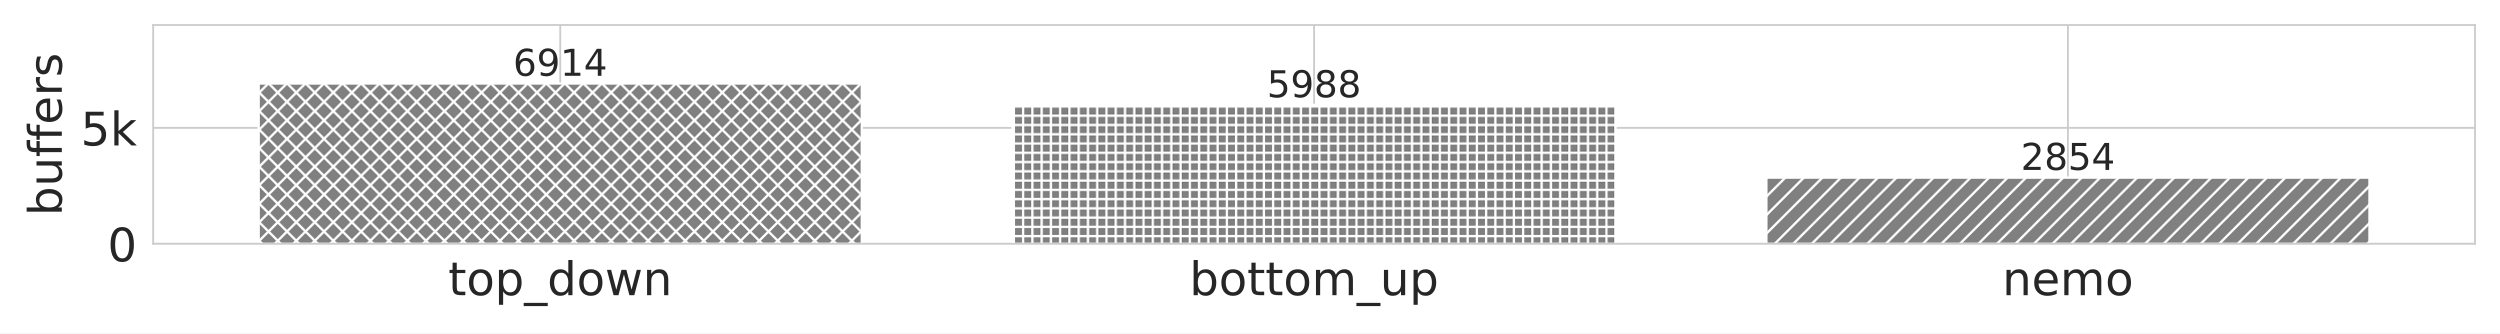
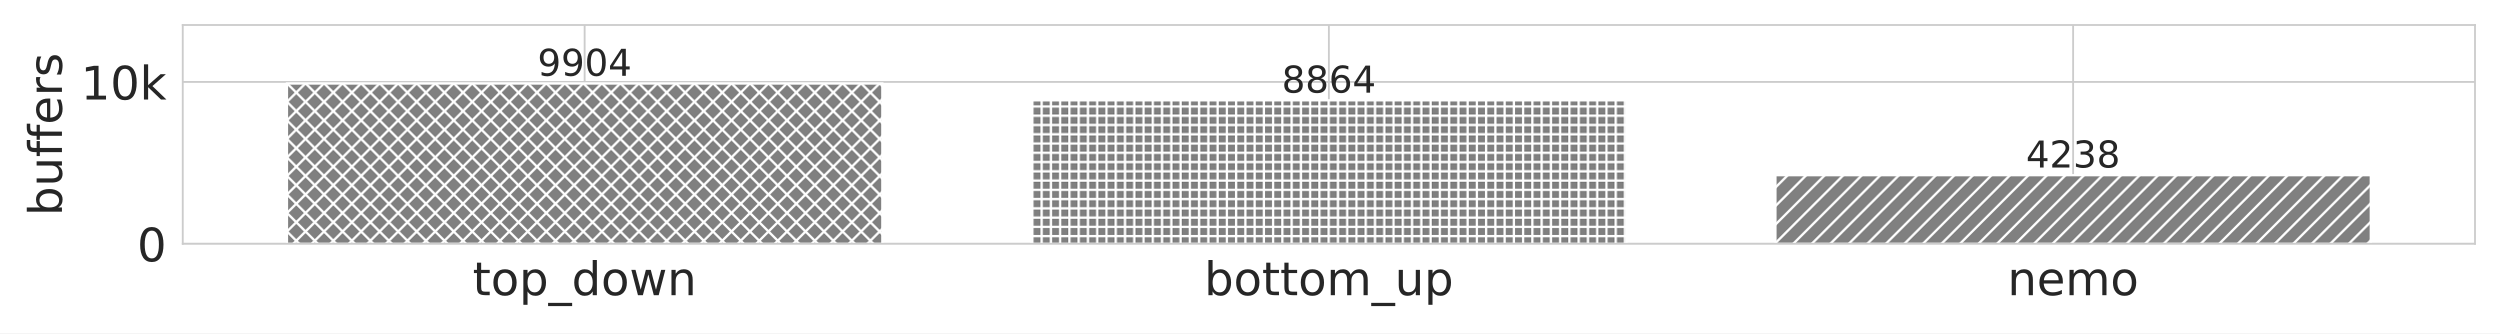
<svg xmlns="http://www.w3.org/2000/svg" xmlns:xlink="http://www.w3.org/1999/xlink" width="1080pt" height="144pt" viewBox="0 0 1080 144" version="1.1">
  <defs>
    <style type="text/css">*{stroke-linejoin: round; stroke-linecap: butt}</style>
  </defs>
  <g id="figure_1">
    <g id="patch_1">
      <path d="M 0 144  L 1080 144  L 1080 0  L 0 0  z " style="fill: #ffffff" />
    </g>
    <g id="axes_1">
      <g id="patch_2">
-         <path d="M 66.17 105.32  L 1069.2 105.32  L 1069.2 10.8  L 66.17 10.8  z " style="fill: #ffffff" />
+         <path d="M 78.95 105.32  L 1069.2 105.32  L 1069.2 10.8  L 78.95 10.8  z " style="fill: #ffffff" />
      </g>
      <g id="matplotlib.axis_1">
        <g id="xtick_1">
          <g id="line2d_1">
-             <path d="M 242.026 105.32  L 242.026 10.8  " clip-path="url(#pe66ab3995e)" style="fill: none; stroke: #cccccc; stroke-width: 0.8; stroke-linecap: round" />
+             <path d="M 252.565 105.32  L 252.565 10.8  " clip-path="url(#pbf3055d707)" style="fill: none; stroke: #cccccc; stroke-width: 0.8; stroke-linecap: round" />
          </g>
          <g id="text_1">
-             <g style="fill: #262626" transform="translate(193.6556 127.5169) scale(0.2 -0.2)">
+             <g style="fill: #262626" transform="translate(204.1949 127.5169) scale(0.2 -0.2)">
              <defs>
                <path id="DejaVuSans-74" d="M 1172 4494  L 1172 3500  L 2356 3500  L 2356 3053  L 1172 3053  L 1172 1153  Q 1172 725 1289 603  Q 1406 481 1766 481  L 2356 481  L 2356 0  L 1766 0  Q 1100 0 847 248  Q 594 497 594 1153  L 594 3053  L 172 3053  L 172 3500  L 594 3500  L 594 4494  L 1172 4494  z " transform="scale(0.015625)" />
                <path id="DejaVuSans-6f" d="M 1959 3097  Q 1497 3097 1228 2736  Q 959 2375 959 1747  Q 959 1119 1226 758  Q 1494 397 1959 397  Q 2419 397 2687 759  Q 2956 1122 2956 1747  Q 2956 2369 2687 2733  Q 2419 3097 1959 3097  z M 1959 3584  Q 2709 3584 3137 3096  Q 3566 2609 3566 1747  Q 3566 888 3137 398  Q 2709 -91 1959 -91  Q 1206 -91 779 398  Q 353 888 353 1747  Q 353 2609 779 3096  Q 1206 3584 1959 3584  z " transform="scale(0.015625)" />
                <path id="DejaVuSans-70" d="M 1159 525  L 1159 -1331  L 581 -1331  L 581 3500  L 1159 3500  L 1159 2969  Q 1341 3281 1617 3432  Q 1894 3584 2278 3584  Q 2916 3584 3314 3078  Q 3713 2572 3713 1747  Q 3713 922 3314 415  Q 2916 -91 2278 -91  Q 1894 -91 1617 61  Q 1341 213 1159 525  z M 3116 1747  Q 3116 2381 2855 2742  Q 2594 3103 2138 3103  Q 1681 3103 1420 2742  Q 1159 2381 1159 1747  Q 1159 1113 1420 752  Q 1681 391 2138 391  Q 2594 391 2855 752  Q 3116 1113 3116 1747  z " transform="scale(0.015625)" />
                <path id="DejaVuSans-5f" d="M 3263 -1063  L 3263 -1509  L -63 -1509  L -63 -1063  L 3263 -1063  z " transform="scale(0.015625)" />
                <path id="DejaVuSans-64" d="M 2906 2969  L 2906 4863  L 3481 4863  L 3481 0  L 2906 0  L 2906 525  Q 2725 213 2448 61  Q 2172 -91 1784 -91  Q 1150 -91 751 415  Q 353 922 353 1747  Q 353 2572 751 3078  Q 1150 3584 1784 3584  Q 2172 3584 2448 3432  Q 2725 3281 2906 2969  z M 947 1747  Q 947 1113 1208 752  Q 1469 391 1925 391  Q 2381 391 2643 752  Q 2906 1113 2906 1747  Q 2906 2381 2643 2742  Q 2381 3103 1925 3103  Q 1469 3103 1208 2742  Q 947 2381 947 1747  z " transform="scale(0.015625)" />
                <path id="DejaVuSans-77" d="M 269 3500  L 844 3500  L 1563 769  L 2278 3500  L 2956 3500  L 3675 769  L 4391 3500  L 4966 3500  L 4050 0  L 3372 0  L 2619 2869  L 1863 0  L 1184 0  L 269 3500  z " transform="scale(0.015625)" />
                <path id="DejaVuSans-6e" d="M 3513 2113  L 3513 0  L 2938 0  L 2938 2094  Q 2938 2591 2744 2837  Q 2550 3084 2163 3084  Q 1697 3084 1428 2787  Q 1159 2491 1159 1978  L 1159 0  L 581 0  L 581 3500  L 1159 3500  L 1159 2956  Q 1366 3272 1645 3428  Q 1925 3584 2291 3584  Q 2894 3584 3203 3211  Q 3513 2838 3513 2113  z " transform="scale(0.015625)" />
              </defs>
              <use xlink:href="#DejaVuSans-74" />
              <use xlink:href="#DejaVuSans-6f" x="39.209" />
              <use xlink:href="#DejaVuSans-70" x="100.391" />
              <use xlink:href="#DejaVuSans-5f" x="163.867" />
              <use xlink:href="#DejaVuSans-64" x="213.867" />
              <use xlink:href="#DejaVuSans-6f" x="277.344" />
              <use xlink:href="#DejaVuSans-77" x="338.525" />
              <use xlink:href="#DejaVuSans-6e" x="420.312" />
            </g>
          </g>
        </g>
        <g id="xtick_2">
          <g id="line2d_2">
-             <path d="M 567.685 105.32  L 567.685 10.8  " clip-path="url(#pe66ab3995e)" style="fill: none; stroke: #cccccc; stroke-width: 0.8; stroke-linecap: round" />
+             <path d="M 574.075 105.32  L 574.075 10.8  " clip-path="url(#pbf3055d707)" style="fill: none; stroke: #cccccc; stroke-width: 0.8; stroke-linecap: round" />
          </g>
          <g id="text_2">
-             <g style="fill: #262626" transform="translate(513.8319 127.5169) scale(0.2 -0.2)">
+             <g style="fill: #262626" transform="translate(520.2219 127.5169) scale(0.2 -0.2)">
              <defs>
                <path id="DejaVuSans-62" d="M 3116 1747  Q 3116 2381 2855 2742  Q 2594 3103 2138 3103  Q 1681 3103 1420 2742  Q 1159 2381 1159 1747  Q 1159 1113 1420 752  Q 1681 391 2138 391  Q 2594 391 2855 752  Q 3116 1113 3116 1747  z M 1159 2969  Q 1341 3281 1617 3432  Q 1894 3584 2278 3584  Q 2916 3584 3314 3078  Q 3713 2572 3713 1747  Q 3713 922 3314 415  Q 2916 -91 2278 -91  Q 1894 -91 1617 61  Q 1341 213 1159 525  L 1159 0  L 581 0  L 581 4863  L 1159 4863  L 1159 2969  z " transform="scale(0.015625)" />
                <path id="DejaVuSans-6d" d="M 3328 2828  Q 3544 3216 3844 3400  Q 4144 3584 4550 3584  Q 5097 3584 5394 3201  Q 5691 2819 5691 2113  L 5691 0  L 5113 0  L 5113 2094  Q 5113 2597 4934 2840  Q 4756 3084 4391 3084  Q 3944 3084 3684 2787  Q 3425 2491 3425 1978  L 3425 0  L 2847 0  L 2847 2094  Q 2847 2600 2669 2842  Q 2491 3084 2119 3084  Q 1678 3084 1418 2786  Q 1159 2488 1159 1978  L 1159 0  L 581 0  L 581 3500  L 1159 3500  L 1159 2956  Q 1356 3278 1631 3431  Q 1906 3584 2284 3584  Q 2666 3584 2933 3390  Q 3200 3197 3328 2828  z " transform="scale(0.015625)" />
                <path id="DejaVuSans-75" d="M 544 1381  L 544 3500  L 1119 3500  L 1119 1403  Q 1119 906 1312 657  Q 1506 409 1894 409  Q 2359 409 2629 706  Q 2900 1003 2900 1516  L 2900 3500  L 3475 3500  L 3475 0  L 2900 0  L 2900 538  Q 2691 219 2414 64  Q 2138 -91 1772 -91  Q 1169 -91 856 284  Q 544 659 544 1381  z M 1991 3584  L 1991 3584  z " transform="scale(0.015625)" />
              </defs>
              <use xlink:href="#DejaVuSans-62" />
              <use xlink:href="#DejaVuSans-6f" x="63.477" />
              <use xlink:href="#DejaVuSans-74" x="124.658" />
              <use xlink:href="#DejaVuSans-74" x="163.867" />
              <use xlink:href="#DejaVuSans-6f" x="203.076" />
              <use xlink:href="#DejaVuSans-6d" x="264.258" />
              <use xlink:href="#DejaVuSans-5f" x="361.67" />
              <use xlink:href="#DejaVuSans-75" x="411.67" />
              <use xlink:href="#DejaVuSans-70" x="475.049" />
            </g>
          </g>
        </g>
        <g id="xtick_3">
          <g id="line2d_3">
-             <path d="M 893.344 105.32  L 893.344 10.8  " clip-path="url(#pe66ab3995e)" style="fill: none; stroke: #cccccc; stroke-width: 0.8; stroke-linecap: round" />
+             <path d="M 895.585 105.32  L 895.585 10.8  " clip-path="url(#pbf3055d707)" style="fill: none; stroke: #cccccc; stroke-width: 0.8; stroke-linecap: round" />
          </g>
          <g id="text_3">
-             <g style="fill: #262626" transform="translate(864.9941 127.5169) scale(0.2 -0.2)">
+             <g style="fill: #262626" transform="translate(867.2347 127.5169) scale(0.2 -0.2)">
              <defs>
                <path id="DejaVuSans-65" d="M 3597 1894  L 3597 1613  L 953 1613  Q 991 1019 1311 708  Q 1631 397 2203 397  Q 2534 397 2845 478  Q 3156 559 3463 722  L 3463 178  Q 3153 47 2828 -22  Q 2503 -91 2169 -91  Q 1331 -91 842 396  Q 353 884 353 1716  Q 353 2575 817 3079  Q 1281 3584 2069 3584  Q 2775 3584 3186 3129  Q 3597 2675 3597 1894  z M 3022 2063  Q 3016 2534 2758 2815  Q 2500 3097 2075 3097  Q 1594 3097 1305 2825  Q 1016 2553 972 2059  L 3022 2063  z " transform="scale(0.015625)" />
              </defs>
              <use xlink:href="#DejaVuSans-6e" />
              <use xlink:href="#DejaVuSans-65" x="63.379" />
              <use xlink:href="#DejaVuSans-6d" x="124.902" />
              <use xlink:href="#DejaVuSans-6f" x="222.314" />
            </g>
          </g>
        </g>
      </g>
      <g id="matplotlib.axis_2">
        <g id="ytick_1">
          <g id="line2d_4">
-             <path d="M 66.17 105.32  L 1069.2 105.32  " clip-path="url(#pe66ab3995e)" style="fill: none; stroke: #cccccc; stroke-width: 0.8; stroke-linecap: round" />
+             <path d="M 78.95 105.32  L 1069.2 105.32  " clip-path="url(#pbf3055d707)" style="fill: none; stroke: #cccccc; stroke-width: 0.8; stroke-linecap: round" />
          </g>
          <g id="text_4">
-             <g style="fill: #262626" transform="translate(46.445 112.9184) scale(0.2 -0.2)">
+             <g style="fill: #262626" transform="translate(59.225 112.9184) scale(0.2 -0.2)">
              <defs>
                <path id="DejaVuSans-30" d="M 2034 4250  Q 1547 4250 1301 3770  Q 1056 3291 1056 2328  Q 1056 1369 1301 889  Q 1547 409 2034 409  Q 2525 409 2770 889  Q 3016 1369 3016 2328  Q 3016 3291 2770 3770  Q 2525 4250 2034 4250  z M 2034 4750  Q 2819 4750 3233 4129  Q 3647 3509 3647 2328  Q 3647 1150 3233 529  Q 2819 -91 2034 -91  Q 1250 -91 836 529  Q 422 1150 422 2328  Q 422 3509 836 4129  Q 1250 4750 2034 4750  z " transform="scale(0.015625)" />
              </defs>
              <use xlink:href="#DejaVuSans-30" />
            </g>
          </g>
        </g>
        <g id="ytick_2">
          <g id="line2d_5">
-             <path d="M 66.17 55.244  L 1069.2 55.244  " clip-path="url(#pe66ab3995e)" style="fill: none; stroke: #cccccc; stroke-width: 0.8; stroke-linecap: round" />
+             <path d="M 78.95 35.403  L 1069.2 35.403  " clip-path="url(#pbf3055d707)" style="fill: none; stroke: #cccccc; stroke-width: 0.8; stroke-linecap: round" />
          </g>
          <g id="text_5">
-             <g style="fill: #262626" transform="translate(34.86375 62.8422) scale(0.2 -0.2)">
-               <defs>
-                 <path id="DejaVuSans-35" d="M 691 4666  L 3169 4666  L 3169 4134  L 1269 4134  L 1269 2991  Q 1406 3038 1543 3061  Q 1681 3084 1819 3084  Q 2600 3084 3056 2656  Q 3513 2228 3513 1497  Q 3513 744 3044 326  Q 2575 -91 1722 -91  Q 1428 -91 1123 -41  Q 819 9 494 109  L 494 744  Q 775 591 1075 516  Q 1375 441 1709 441  Q 2250 441 2565 725  Q 2881 1009 2881 1497  Q 2881 1984 2565 2268  Q 2250 2553 1709 2553  Q 1456 2553 1204 2497  Q 953 2441 691 2322  L 691 4666  z " transform="scale(0.015625)" />
+             <g style="fill: #262626" transform="translate(34.91875 43.00182) scale(0.2 -0.2)">
+               <defs>
+                 <path id="DejaVuSans-31" d="M 794 531  L 1825 531  L 1825 4091  L 703 3866  L 703 4441  L 1819 4666  L 2450 4666  L 2450 531  L 3481 531  L 3481 0  L 794 0  L 794 531  z " transform="scale(0.015625)" />
                <path id="DejaVuSans-6b" d="M 581 4863  L 1159 4863  L 1159 1991  L 2875 3500  L 3609 3500  L 1753 1863  L 3688 0  L 2938 0  L 1159 1709  L 1159 0  L 581 0  L 581 4863  z " transform="scale(0.015625)" />
              </defs>
-               <use xlink:href="#DejaVuSans-35" />
-               <use xlink:href="#DejaVuSans-6b" x="63.623" />
+               <use xlink:href="#DejaVuSans-31" />
+               <use xlink:href="#DejaVuSans-30" x="63.623" />
+               <use xlink:href="#DejaVuSans-6b" x="127.246" />
            </g>
          </g>
        </g>
        <g id="text_6">
-           <g style="fill: #262626" transform="translate(26.70437 93.26) rotate(-90) scale(0.2 -0.2)">
+           <g style="fill: #262626" transform="translate(26.75937 93.26) rotate(-90) scale(0.2 -0.2)">
            <defs>
              <path id="DejaVuSans-66" d="M 2375 4863  L 2375 4384  L 1825 4384  Q 1516 4384 1395 4259  Q 1275 4134 1275 3809  L 1275 3500  L 2222 3500  L 2222 3053  L 1275 3053  L 1275 0  L 697 0  L 697 3053  L 147 3053  L 147 3500  L 697 3500  L 697 3744  Q 697 4328 969 4595  Q 1241 4863 1831 4863  L 2375 4863  z " transform="scale(0.015625)" />
              <path id="DejaVuSans-72" d="M 2631 2963  Q 2534 3019 2420 3045  Q 2306 3072 2169 3072  Q 1681 3072 1420 2755  Q 1159 2438 1159 1844  L 1159 0  L 581 0  L 581 3500  L 1159 3500  L 1159 2956  Q 1341 3275 1631 3429  Q 1922 3584 2338 3584  Q 2397 3584 2469 3576  Q 2541 3569 2628 3553  L 2631 2963  z " transform="scale(0.015625)" />
              <path id="DejaVuSans-73" d="M 2834 3397  L 2834 2853  Q 2591 2978 2328 3040  Q 2066 3103 1784 3103  Q 1356 3103 1142 2972  Q 928 2841 928 2578  Q 928 2378 1081 2264  Q 1234 2150 1697 2047  L 1894 2003  Q 2506 1872 2764 1633  Q 3022 1394 3022 966  Q 3022 478 2636 193  Q 2250 -91 1575 -91  Q 1294 -91 989 -36  Q 684 19 347 128  L 347 722  Q 666 556 975 473  Q 1284 391 1588 391  Q 1994 391 2212 530  Q 2431 669 2431 922  Q 2431 1156 2273 1281  Q 2116 1406 1581 1522  L 1381 1569  Q 847 1681 609 1914  Q 372 2147 372 2553  Q 372 3047 722 3315  Q 1072 3584 1716 3584  Q 2034 3584 2315 3537  Q 2597 3491 2834 3397  z " transform="scale(0.015625)" />
            </defs>
            <use xlink:href="#DejaVuSans-62" />
            <use xlink:href="#DejaVuSans-75" x="63.477" />
            <use xlink:href="#DejaVuSans-66" x="126.855" />
            <use xlink:href="#DejaVuSans-66" x="162.061" />
            <use xlink:href="#DejaVuSans-65" x="197.266" />
            <use xlink:href="#DejaVuSans-72" x="258.789" />
            <use xlink:href="#DejaVuSans-73" x="299.902" />
          </g>
        </g>
      </g>
      <g id="patch_3">
-         <path d="M 111.762 105.32  L 372.29 105.32  L 372.29 36.075  L 111.762 36.075  z " clip-path="url(#pe66ab3995e)" style="fill: url(#h5b39e851a1); stroke: #ffffff; stroke-linejoin: miter" />
+         <path d="M 123.961 105.32  L 381.169 105.32  L 381.169 36.075  L 123.961 36.075  z " clip-path="url(#pbf3055d707)" style="fill: url(#hd5fc8b3c4b); stroke: #ffffff; stroke-linejoin: miter" />
      </g>
      <g id="patch_4">
-         <path d="M 437.421 105.32  L 697.949 105.32  L 697.949 45.349  L 437.421 45.349  z " clip-path="url(#pe66ab3995e)" style="fill: url(#h6be96d6984); stroke: #ffffff; stroke-linejoin: miter" />
+         <path d="M 445.471 105.32  L 702.679 105.32  L 702.679 43.346  L 445.471 43.346  z " clip-path="url(#pbf3055d707)" style="fill: url(#h85d90d19b0); stroke: #ffffff; stroke-linejoin: miter" />
      </g>
      <g id="patch_5">
-         <path d="M 763.08 105.32  L 1023.608 105.32  L 1023.608 76.736  L 763.08 76.736  z " clip-path="url(#pe66ab3995e)" style="fill: url(#hc50bd8c8eb); stroke: #ffffff; stroke-linejoin: miter" />
+         <path d="M 766.981 105.32  L 1024.189 105.32  L 1024.189 75.689  L 766.981 75.689  z " clip-path="url(#pbf3055d707)" style="fill: url(#hfba03ce28f); stroke: #ffffff; stroke-linejoin: miter" />
      </g>
      <g id="patch_6">
-         <path d="M 66.17 105.32  L 66.17 10.8  " style="fill: none; stroke: #cccccc; stroke-width: 0.8; stroke-linejoin: miter; stroke-linecap: square" />
+         <path d="M 78.95 105.32  L 78.95 10.8  " style="fill: none; stroke: #cccccc; stroke-width: 0.8; stroke-linejoin: miter; stroke-linecap: square" />
      </g>
      <g id="patch_7">
        <path d="M 1069.2 105.32  L 1069.2 10.8  " style="fill: none; stroke: #cccccc; stroke-width: 0.8; stroke-linejoin: miter; stroke-linecap: square" />
      </g>
      <g id="patch_8">
-         <path d="M 66.17 105.32  L 1069.2 105.32  " style="fill: none; stroke: #cccccc; stroke-width: 0.8; stroke-linejoin: miter; stroke-linecap: square" />
+         <path d="M 78.95 105.32  L 1069.2 105.32  " style="fill: none; stroke: #cccccc; stroke-width: 0.8; stroke-linejoin: miter; stroke-linecap: square" />
      </g>
      <g id="patch_9">
-         <path d="M 66.17 10.8  L 1069.2 10.8  " style="fill: none; stroke: #cccccc; stroke-width: 0.8; stroke-linejoin: miter; stroke-linecap: square" />
+         <path d="M 78.95 10.8  L 1069.2 10.8  " style="fill: none; stroke: #cccccc; stroke-width: 0.8; stroke-linejoin: miter; stroke-linecap: square" />
      </g>
      <g id="text_7">
-         <g style="fill: #262626" transform="translate(221.6659 32.74708) scale(0.16 -0.16)">
+         <g style="fill: #262626" transform="translate(232.2053 32.74708) scale(0.16 -0.16)">
          <defs>
-             <path id="DejaVuSans-36" d="M 2113 2584  Q 1688 2584 1439 2293  Q 1191 2003 1191 1497  Q 1191 994 1439 701  Q 1688 409 2113 409  Q 2538 409 2786 701  Q 3034 994 3034 1497  Q 3034 2003 2786 2293  Q 2538 2584 2113 2584  z M 3366 4563  L 3366 3988  Q 3128 4100 2886 4159  Q 2644 4219 2406 4219  Q 1781 4219 1451 3797  Q 1122 3375 1075 2522  Q 1259 2794 1537 2939  Q 1816 3084 2150 3084  Q 2853 3084 3261 2657  Q 3669 2231 3669 1497  Q 3669 778 3244 343  Q 2819 -91 2113 -91  Q 1303 -91 875 529  Q 447 1150 447 2328  Q 447 3434 972 4092  Q 1497 4750 2381 4750  Q 2619 4750 2861 4703  Q 3103 4656 3366 4563  z " transform="scale(0.015625)" />
            <path id="DejaVuSans-39" d="M 703 97  L 703 672  Q 941 559 1184 500  Q 1428 441 1663 441  Q 2288 441 2617 861  Q 2947 1281 2994 2138  Q 2813 1869 2534 1725  Q 2256 1581 1919 1581  Q 1219 1581 811 2004  Q 403 2428 403 3163  Q 403 3881 828 4315  Q 1253 4750 1959 4750  Q 2769 4750 3195 4129  Q 3622 3509 3622 2328  Q 3622 1225 3098 567  Q 2575 -91 1691 -91  Q 1453 -91 1209 -44  Q 966 3 703 97  z M 1959 2075  Q 2384 2075 2632 2365  Q 2881 2656 2881 3163  Q 2881 3666 2632 3958  Q 2384 4250 1959 4250  Q 1534 4250 1286 3958  Q 1038 3666 1038 3163  Q 1038 2656 1286 2365  Q 1534 2075 1959 2075  z " transform="scale(0.015625)" />
-             <path id="DejaVuSans-31" d="M 794 531  L 1825 531  L 1825 4091  L 703 3866  L 703 4441  L 1819 4666  L 2450 4666  L 2450 531  L 3481 531  L 3481 0  L 794 0  L 794 531  z " transform="scale(0.015625)" />
            <path id="DejaVuSans-34" d="M 2419 4116  L 825 1625  L 2419 1625  L 2419 4116  z M 2253 4666  L 3047 4666  L 3047 1625  L 3713 1625  L 3713 1100  L 3047 1100  L 3047 0  L 2419 0  L 2419 1100  L 313 1100  L 313 1709  L 2253 4666  z " transform="scale(0.015625)" />
          </defs>
-           <use xlink:href="#DejaVuSans-36" />
+           <use xlink:href="#DejaVuSans-39" />
          <use xlink:href="#DejaVuSans-39" x="63.623" />
-           <use xlink:href="#DejaVuSans-31" x="127.246" />
+           <use xlink:href="#DejaVuSans-30" x="127.246" />
          <use xlink:href="#DejaVuSans-34" x="190.869" />
        </g>
      </g>
      <g id="text_8">
-         <g style="fill: #262626" transform="translate(547.325 42.0212) scale(0.16 -0.16)">
+         <g style="fill: #262626" transform="translate(553.715 40.01841) scale(0.16 -0.16)">
          <defs>
            <path id="DejaVuSans-38" d="M 2034 2216  Q 1584 2216 1326 1975  Q 1069 1734 1069 1313  Q 1069 891 1326 650  Q 1584 409 2034 409  Q 2484 409 2743 651  Q 3003 894 3003 1313  Q 3003 1734 2745 1975  Q 2488 2216 2034 2216  z M 1403 2484  Q 997 2584 770 2862  Q 544 3141 544 3541  Q 544 4100 942 4425  Q 1341 4750 2034 4750  Q 2731 4750 3128 4425  Q 3525 4100 3525 3541  Q 3525 3141 3298 2862  Q 3072 2584 2669 2484  Q 3125 2378 3379 2068  Q 3634 1759 3634 1313  Q 3634 634 3220 271  Q 2806 -91 2034 -91  Q 1263 -91 848 271  Q 434 634 434 1313  Q 434 1759 690 2068  Q 947 2378 1403 2484  z M 1172 3481  Q 1172 3119 1398 2916  Q 1625 2713 2034 2713  Q 2441 2713 2670 2916  Q 2900 3119 2900 3481  Q 2900 3844 2670 4047  Q 2441 4250 2034 4250  Q 1625 4250 1398 4047  Q 1172 3844 1172 3481  z " transform="scale(0.015625)" />
+             <path id="DejaVuSans-36" d="M 2113 2584  Q 1688 2584 1439 2293  Q 1191 2003 1191 1497  Q 1191 994 1439 701  Q 1688 409 2113 409  Q 2538 409 2786 701  Q 3034 994 3034 1497  Q 3034 2003 2786 2293  Q 2538 2584 2113 2584  z M 3366 4563  L 3366 3988  Q 3128 4100 2886 4159  Q 2644 4219 2406 4219  Q 1781 4219 1451 3797  Q 1122 3375 1075 2522  Q 1259 2794 1537 2939  Q 1816 3084 2150 3084  Q 2853 3084 3261 2657  Q 3669 2231 3669 1497  Q 3669 778 3244 343  Q 2819 -91 2113 -91  Q 1303 -91 875 529  Q 447 1150 447 2328  Q 447 3434 972 4092  Q 1497 4750 2381 4750  Q 2619 4750 2861 4703  Q 3103 4656 3366 4563  z " transform="scale(0.015625)" />
          </defs>
-           <use xlink:href="#DejaVuSans-35" />
-           <use xlink:href="#DejaVuSans-39" x="63.623" />
-           <use xlink:href="#DejaVuSans-38" x="127.246" />
-           <use xlink:href="#DejaVuSans-38" x="190.869" />
+           <use xlink:href="#DejaVuSans-38" />
+           <use xlink:href="#DejaVuSans-38" x="63.623" />
+           <use xlink:href="#DejaVuSans-36" x="127.246" />
+           <use xlink:href="#DejaVuSans-34" x="190.869" />
        </g>
      </g>
      <g id="text_9">
-         <g style="fill: #262626" transform="translate(872.9841 73.40898) scale(0.16 -0.16)">
+         <g style="fill: #262626" transform="translate(875.2247 72.36184) scale(0.16 -0.16)">
          <defs>
            <path id="DejaVuSans-32" d="M 1228 531  L 3431 531  L 3431 0  L 469 0  L 469 531  Q 828 903 1448 1529  Q 2069 2156 2228 2338  Q 2531 2678 2651 2914  Q 2772 3150 2772 3378  Q 2772 3750 2511 3984  Q 2250 4219 1831 4219  Q 1534 4219 1204 4116  Q 875 4013 500 3803  L 500 4441  Q 881 4594 1212 4672  Q 1544 4750 1819 4750  Q 2544 4750 2975 4387  Q 3406 4025 3406 3419  Q 3406 3131 3298 2873  Q 3191 2616 2906 2266  Q 2828 2175 2409 1742  Q 1991 1309 1228 531  z " transform="scale(0.015625)" />
+             <path id="DejaVuSans-33" d="M 2597 2516  Q 3050 2419 3304 2112  Q 3559 1806 3559 1356  Q 3559 666 3084 287  Q 2609 -91 1734 -91  Q 1441 -91 1130 -33  Q 819 25 488 141  L 488 750  Q 750 597 1062 519  Q 1375 441 1716 441  Q 2309 441 2620 675  Q 2931 909 2931 1356  Q 2931 1769 2642 2001  Q 2353 2234 1838 2234  L 1294 2234  L 1294 2753  L 1863 2753  Q 2328 2753 2575 2939  Q 2822 3125 2822 3475  Q 2822 3834 2567 4026  Q 2313 4219 1838 4219  Q 1578 4219 1281 4162  Q 984 4106 628 3988  L 628 4550  Q 988 4650 1302 4700  Q 1616 4750 1894 4750  Q 2613 4750 3031 4423  Q 3450 4097 3450 3541  Q 3450 3153 3228 2886  Q 3006 2619 2597 2516  z " transform="scale(0.015625)" />
          </defs>
-           <use xlink:href="#DejaVuSans-32" />
-           <use xlink:href="#DejaVuSans-38" x="63.623" />
-           <use xlink:href="#DejaVuSans-35" x="127.246" />
-           <use xlink:href="#DejaVuSans-34" x="190.869" />
+           <use xlink:href="#DejaVuSans-34" />
+           <use xlink:href="#DejaVuSans-32" x="63.623" />
+           <use xlink:href="#DejaVuSans-33" x="127.246" />
+           <use xlink:href="#DejaVuSans-38" x="190.869" />
        </g>
      </g>
    </g>
  </g>
  <defs>
-     <clipPath id="pe66ab3995e">
-       <rect x="66.17" y="10.8" width="1003.03" height="94.52" />
+     <clipPath id="pbf3055d707">
+       <rect x="78.95" y="10.8" width="990.25" height="94.52" />
    </clipPath>
  </defs>
  <defs>
-     <pattern id="h5b39e851a1" patternUnits="userSpaceOnUse" x="0" y="0" width="72" height="72">
+     <pattern id="hd5fc8b3c4b" patternUnits="userSpaceOnUse" x="0" y="0" width="72" height="72">
      <rect x="0" y="0" width="73" height="73" fill="#808080" />
      <path d="M -36 36  L 36 -36  M -32 40  L 40 -32  M -28 44  L 44 -28  M -24 48  L 48 -24  M -20 52  L 52 -20  M -16 56  L 56 -16  M -12 60  L 60 -12  M -8 64  L 64 -8  M -4 68  L 68 -4  M 0 72  L 72 0  M 4 76  L 76 4  M 8 80  L 80 8  M 12 84  L 84 12  M 16 88  L 88 16  M 20 92  L 92 20  M 24 96  L 96 24  M 28 100  L 100 28  M 32 104  L 104 32  M 36 108  L 108 36  M -36 36  L 36 108  M -32 32  L 40 104  M -28 28  L 44 100  M -24 24  L 48 96  M -20 20  L 52 92  M -16 16  L 56 88  M -12 12  L 60 84  M -8 8  L 64 80  M -4 4  L 68 76  M 0 0  L 72 72  M 4 -4  L 76 68  M 8 -8  L 80 64  M 12 -12  L 84 60  M 16 -16  L 88 56  M 20 -20  L 92 52  M 24 -24  L 96 48  M 28 -28  L 100 44  M 32 -32  L 104 40  M 36 -36  L 108 36  " style="fill: #ffffff; stroke: #ffffff; stroke-width: 1.0; stroke-linecap: butt; stroke-linejoin: miter" />
    </pattern>
-     <pattern id="h6be96d6984" patternUnits="userSpaceOnUse" x="0" y="0" width="72" height="72">
+     <pattern id="h85d90d19b0" patternUnits="userSpaceOnUse" x="0" y="0" width="72" height="72">
      <rect x="0" y="0" width="73" height="73" fill="#808080" />
      <path d="M 0 70  L 72 70  M 0 66  L 72 66  M 0 62  L 72 62  M 0 58  L 72 58  M 0 54  L 72 54  M 0 50  L 72 50  M 0 46  L 72 46  M 0 42  L 72 42  M 0 38  L 72 38  M 0 34  L 72 34  M 0 30  L 72 30  M 0 26  L 72 26  M 0 22  L 72 22  M 0 18  L 72 18  M 0 14  L 72 14  M 0 10  L 72 10  M 0 6  L 72 6  M 0 2  L 72 2  M 2 72  L 2 0  M 6 72  L 6 0  M 10 72  L 10 0  M 14 72  L 14 0  M 18 72  L 18 0  M 22 72  L 22 0  M 26 72  L 26 0  M 30 72  L 30 0  M 34 72  L 34 0  M 38 72  L 38 0  M 42 72  L 42 0  M 46 72  L 46 0  M 50 72  L 50 0  M 54 72  L 54 0  M 58 72  L 58 0  M 62 72  L 62 0  M 66 72  L 66 0  M 70 72  L 70 0  " style="fill: #ffffff; stroke: #ffffff; stroke-width: 1.0; stroke-linecap: butt; stroke-linejoin: miter" />
    </pattern>
-     <pattern id="hc50bd8c8eb" patternUnits="userSpaceOnUse" x="0" y="0" width="72" height="72">
+     <pattern id="hfba03ce28f" patternUnits="userSpaceOnUse" x="0" y="0" width="72" height="72">
      <rect x="0" y="0" width="73" height="73" fill="#808080" />
      <path d="M -36 36  L 36 -36  M -32 40  L 40 -32  M -28 44  L 44 -28  M -24 48  L 48 -24  M -20 52  L 52 -20  M -16 56  L 56 -16  M -12 60  L 60 -12  M -8 64  L 64 -8  M -4 68  L 68 -4  M 0 72  L 72 0  M 4 76  L 76 4  M 8 80  L 80 8  M 12 84  L 84 12  M 16 88  L 88 16  M 20 92  L 92 20  M 24 96  L 96 24  M 28 100  L 100 28  M 32 104  L 104 32  M 36 108  L 108 36  " style="fill: #ffffff; stroke: #ffffff; stroke-width: 1.0; stroke-linecap: butt; stroke-linejoin: miter" />
    </pattern>
  </defs>
</svg>
